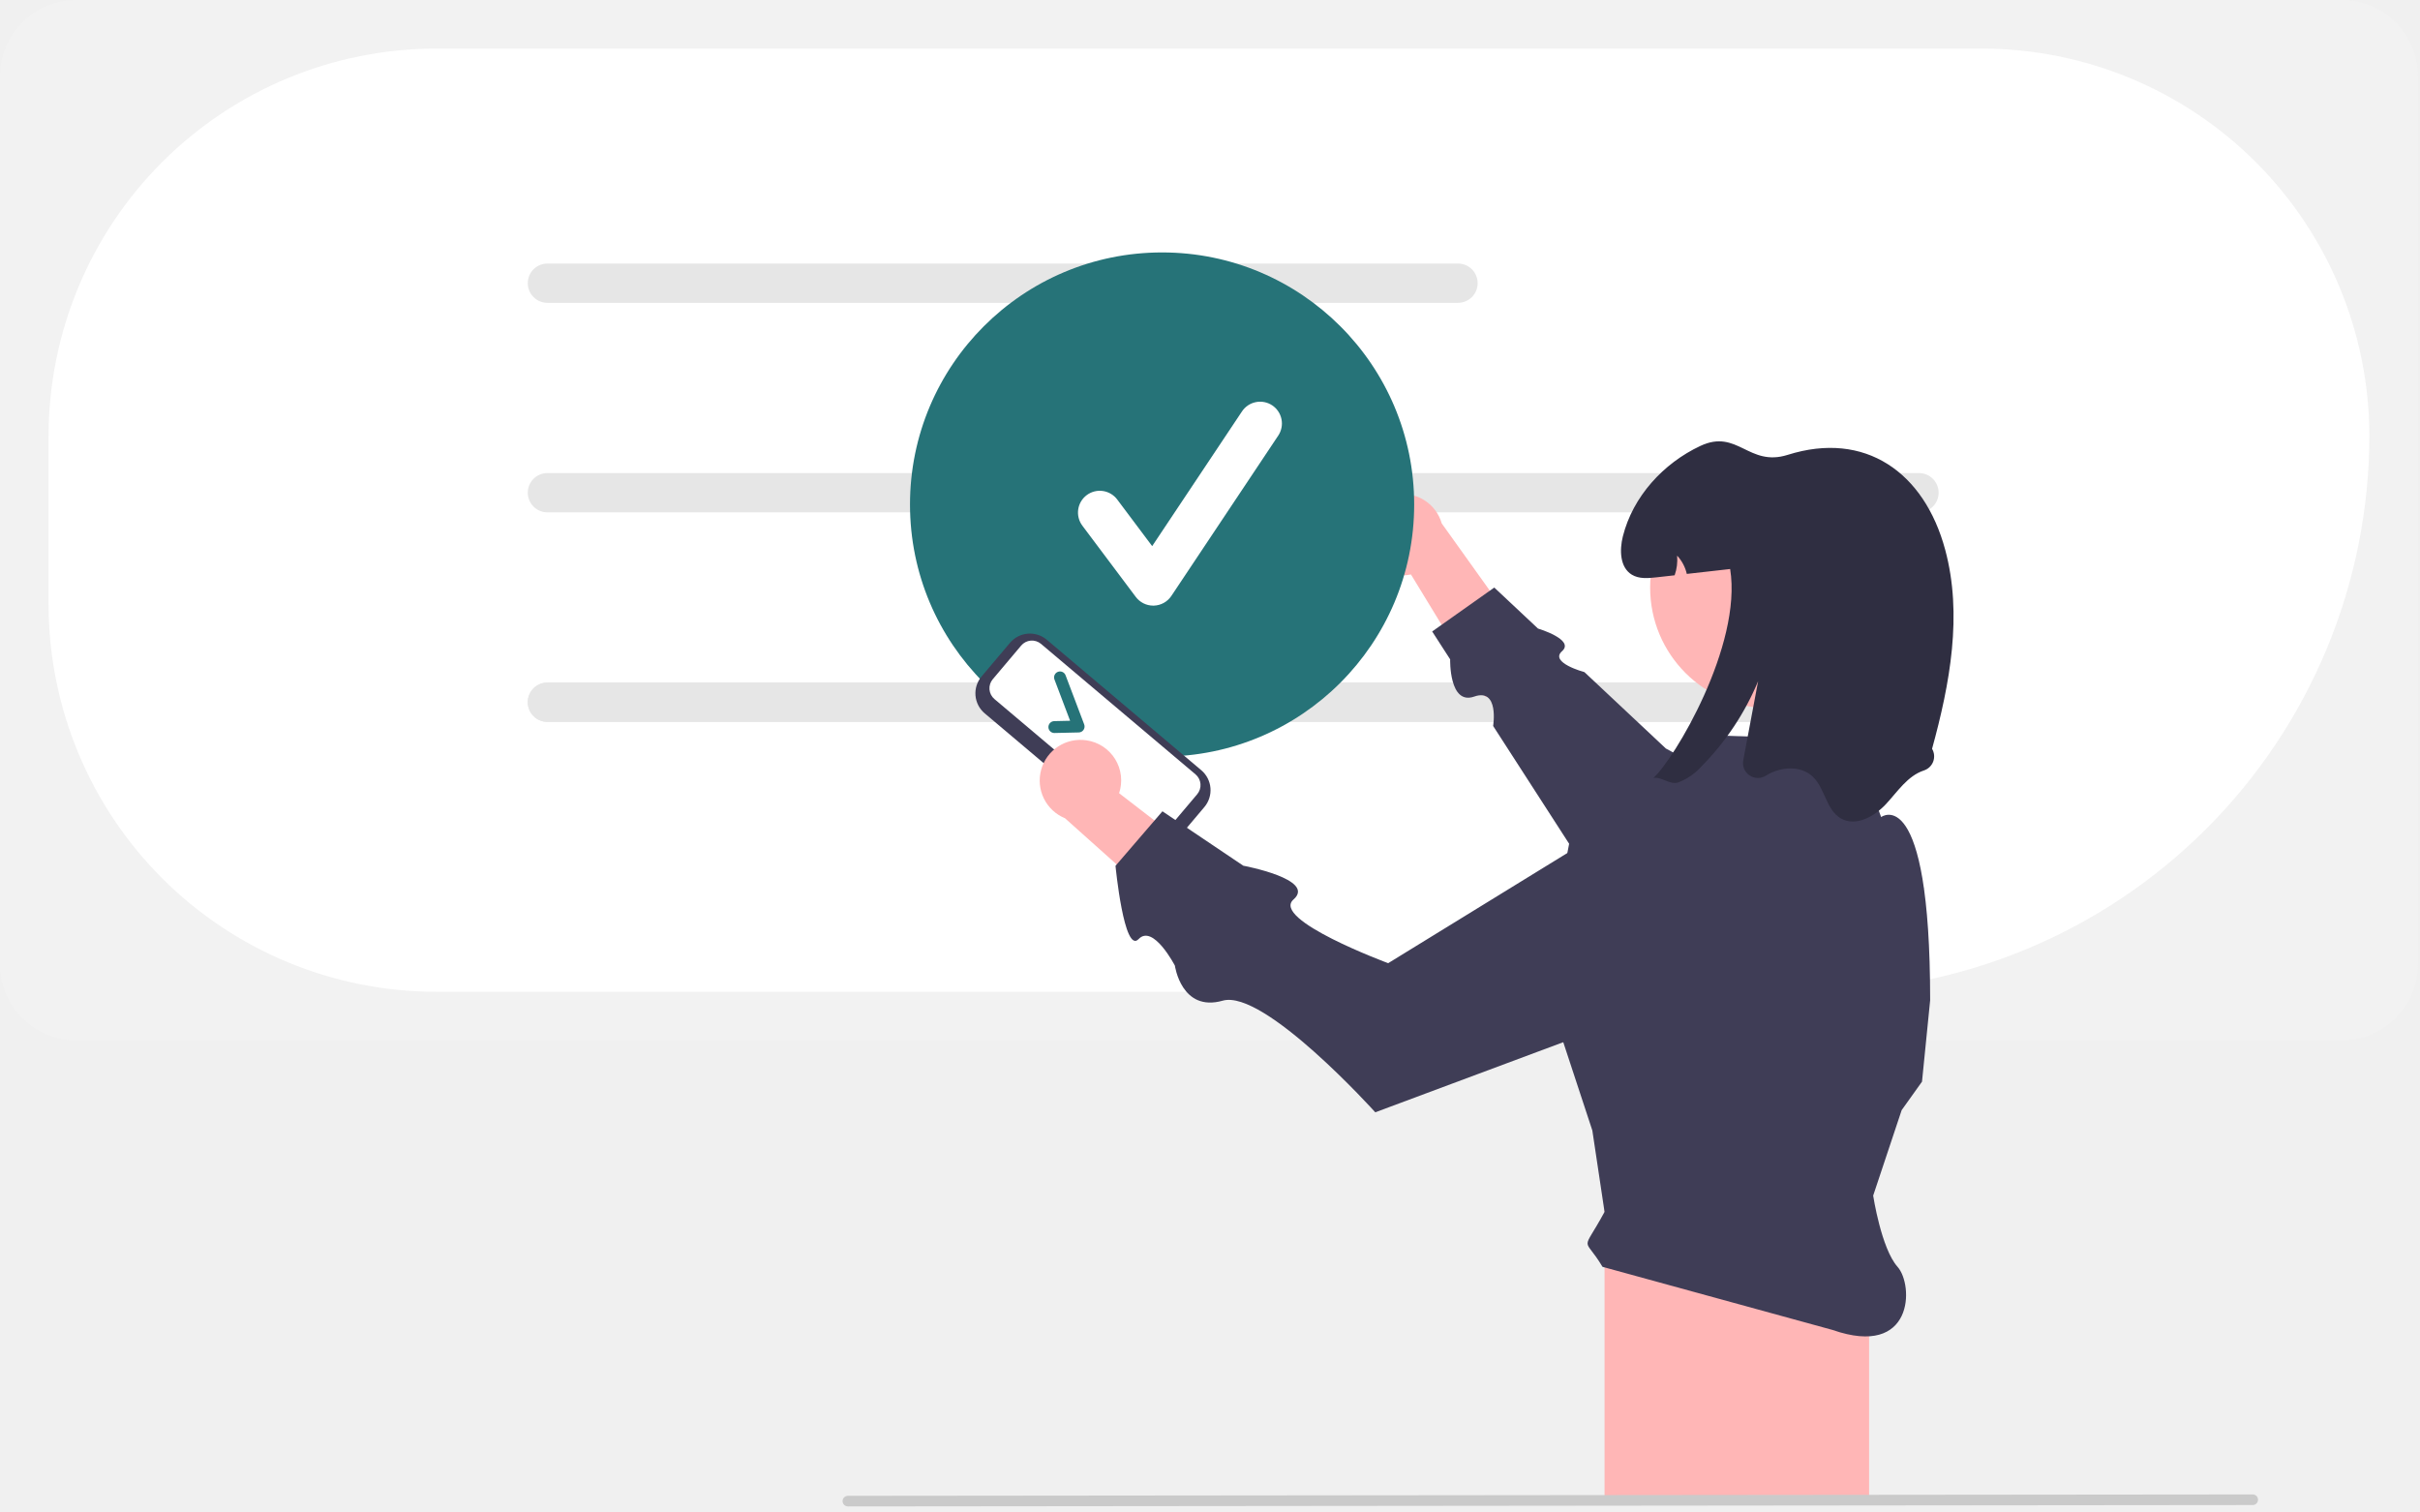
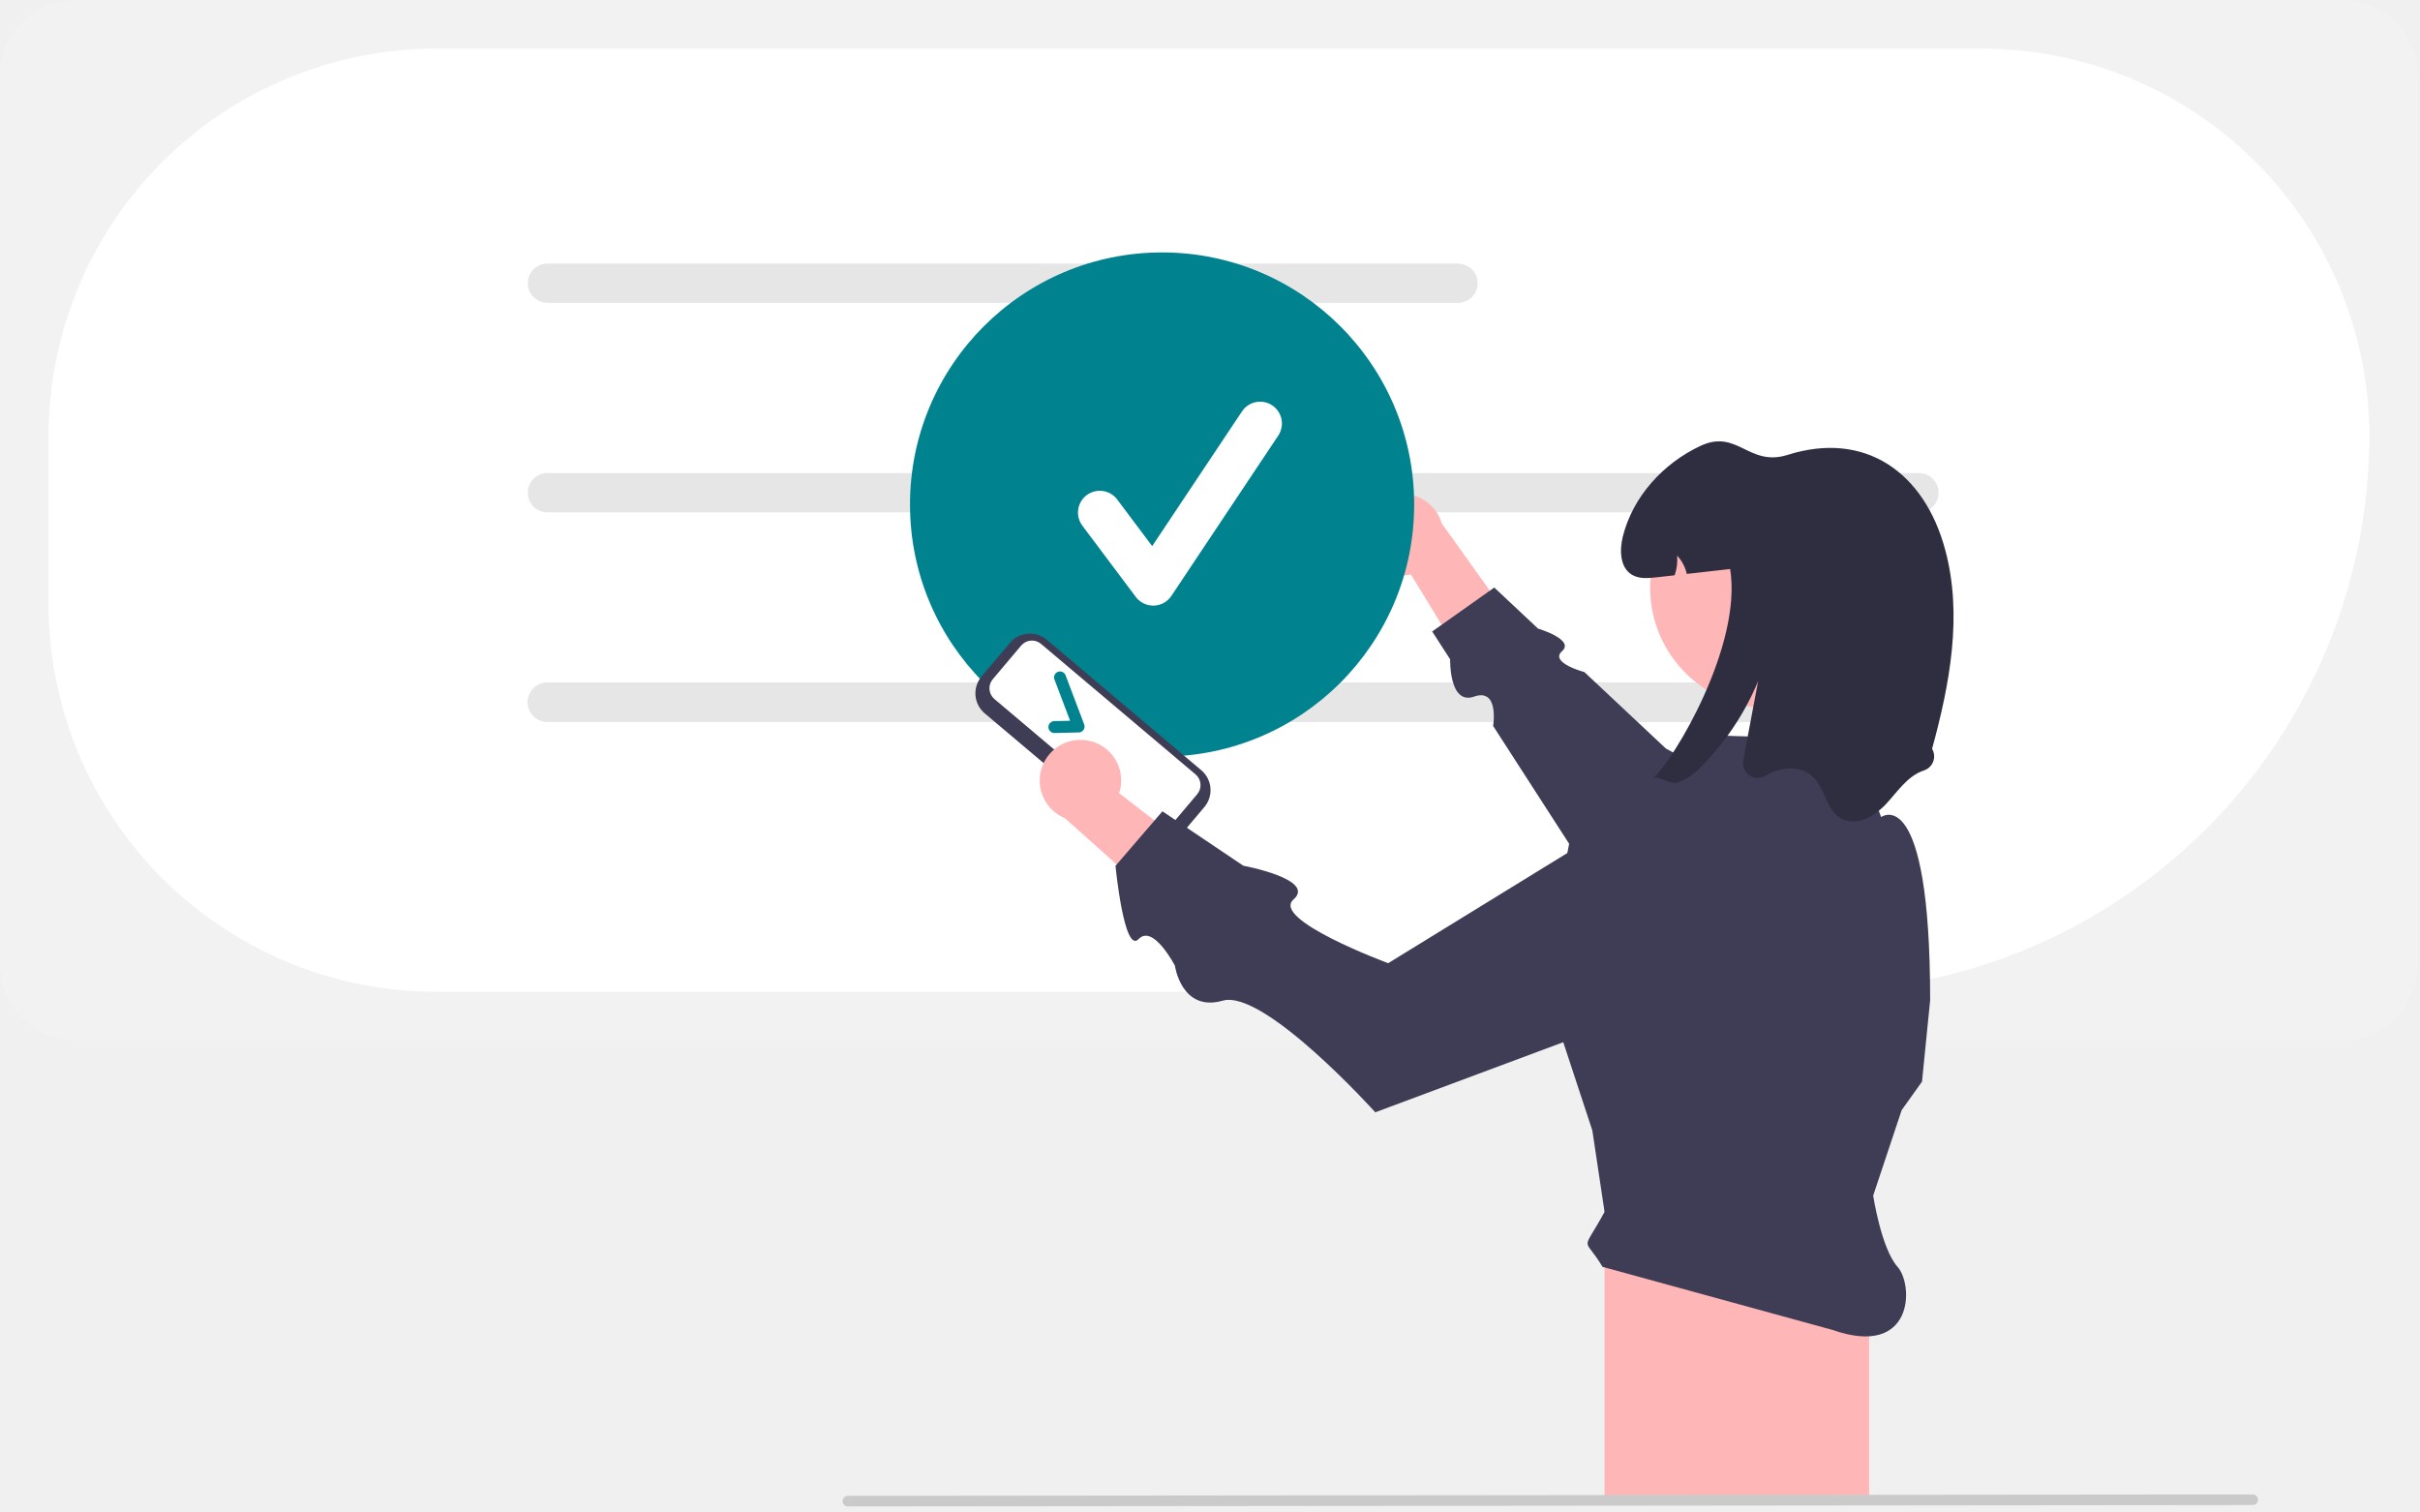
<svg xmlns="http://www.w3.org/2000/svg" width="245" height="153" viewBox="0 0 245 153" fill="none">
  <path d="M237.081 105.325H7.709C5.665 105.322 3.706 104.51 2.26 103.064C0.815 101.619 0.002 99.66 -4.57764e-05 97.616V7.709C0.002 5.665 0.815 3.706 2.26 2.26C3.706 0.815 5.665 0.002 7.709 -3.05176e-05H237.081C239.125 0.002 241.084 0.815 242.53 2.26C243.975 3.706 244.788 5.665 244.79 7.709V97.616C244.788 99.66 243.975 101.619 242.53 103.064C241.084 104.51 239.125 105.322 237.081 105.325Z" fill="#F2F2F2" />
  <path d="M183.587 100.408H44.118C33.725 100.397 23.761 96.263 16.412 88.914C9.063 81.565 4.929 71.601 4.918 61.208V44.121C4.929 33.728 9.063 23.764 16.412 16.415C23.761 9.066 33.725 4.932 44.118 4.92H200.673C211.066 4.932 221.03 9.066 228.379 16.415C235.728 23.764 239.862 33.728 239.874 44.121C239.857 59.044 233.921 73.351 223.369 83.904C212.817 94.456 198.51 100.391 183.587 100.408Z" fill="white" />
  <path d="M147.609 30.658H55.419C54.892 30.658 54.386 30.448 54.013 30.076C53.64 29.703 53.431 29.197 53.431 28.67C53.431 28.143 53.64 27.637 54.013 27.264C54.386 26.891 54.892 26.682 55.419 26.682H147.609C148.137 26.682 148.642 26.891 149.015 27.264C149.388 27.637 149.597 28.143 149.597 28.67C149.597 29.197 149.388 29.703 149.015 30.076C148.642 30.448 148.137 30.658 147.609 30.658Z" fill="#E6E6E6" />
  <path d="M194.278 51.87H55.419C54.892 51.87 54.386 51.66 54.013 51.287C53.64 50.914 53.431 50.409 53.431 49.882C53.431 49.354 53.64 48.849 54.013 48.476C54.386 48.103 54.892 47.893 55.419 47.893H194.278C194.805 47.893 195.311 48.103 195.684 48.476C196.056 48.849 196.266 49.354 196.266 49.882C196.266 50.409 196.056 50.914 195.684 51.287C195.311 51.66 194.805 51.87 194.278 51.87Z" fill="#E6E6E6" />
  <path d="M194.278 73.081H55.419C54.892 73.081 54.386 72.872 54.013 72.499C53.64 72.126 53.431 71.62 53.431 71.093C53.431 70.566 53.64 70.06 54.013 69.687C54.386 69.314 54.892 69.105 55.419 69.105H194.278C194.805 69.105 195.311 69.314 195.684 69.687C196.056 70.06 196.266 70.566 196.266 71.093C196.266 71.62 196.056 72.126 195.684 72.499C195.311 72.872 194.805 73.081 194.278 73.081Z" fill="#E6E6E6" />
  <path d="M194.278 73.081H55.419C54.892 73.081 54.386 72.872 54.013 72.499C53.64 72.126 53.431 71.62 53.431 71.093C53.431 70.566 53.64 70.06 54.013 69.687C54.386 69.314 54.892 69.105 55.419 69.105H194.278C194.805 69.105 195.311 69.314 195.684 69.687C196.056 70.06 196.266 70.566 196.266 71.093C196.266 71.62 196.056 72.126 195.684 72.499C195.311 72.872 194.805 73.081 194.278 73.081Z" fill="#E6E6E6" />
  <path d="M137.881 54.304C137.903 54.903 138.056 55.49 138.33 56.023C138.603 56.556 138.99 57.023 139.463 57.391C139.937 57.758 140.485 58.017 141.069 58.15C141.653 58.283 142.26 58.286 142.845 58.159L150.427 70.597L153.654 63.75L145.96 52.988C145.681 52.018 145.057 51.184 144.204 50.644C143.352 50.104 142.331 49.896 141.336 50.058C140.34 50.22 139.438 50.742 138.801 51.525C138.165 52.307 137.837 53.296 137.881 54.304Z" fill="#FFB6B6" />
  <path d="M194.777 89.951L168.649 75.778L160.408 68.046C160.408 68.046 156.825 67.087 158.144 65.922C159.462 64.757 155.704 63.633 155.704 63.633L151.28 59.483L144.993 63.931L146.813 66.751C146.813 66.751 146.688 71.42 149.245 70.522C151.803 69.624 151.164 73.496 151.164 73.496L166.431 97.161L194.777 89.951Z" fill="#3F3D56" />
-   <path d="M117.649 76.598C131.744 76.598 143.171 65.172 143.171 51.077C143.171 36.982 131.744 25.556 117.649 25.556C103.554 25.556 92.128 36.982 92.128 51.077C92.128 65.172 103.554 76.598 117.649 76.598Z" fill="#267378" />
+   <path d="M117.649 76.598C131.744 76.598 143.171 65.172 143.171 51.077C143.171 36.982 131.744 25.556 117.649 25.556C103.554 25.556 92.128 36.982 92.128 51.077C92.128 65.172 103.554 76.598 117.649 76.598Z" fill="#00838f" />
  <path d="M189.228 121.044H162.444V151.536H189.228V121.044Z" fill="#FFB6B6" />
  <path d="M189.64 121.044L192.524 112.391L194.584 109.506L195.408 101.265C195.408 79.014 190.445 82.72 190.445 82.72L187.579 74.894L174.394 74.482L165.947 82.517L158.942 84.989L156.199 99.242L161.208 114.451L162.444 122.692C160.086 127.045 160.286 124.986 162.238 128.255L185.519 134.642C193.76 137.526 193.76 130.109 192.108 128.255C190.455 126.401 189.64 121.044 189.64 121.044Z" fill="#3F3D56" />
  <path d="M179.283 71.716C186.034 71.716 191.507 66.243 191.507 59.492C191.507 52.741 186.034 47.269 179.283 47.269C172.532 47.269 167.06 52.741 167.06 59.492C167.06 66.243 172.532 71.716 179.283 71.716Z" fill="#FFB6B6" />
  <path d="M195.602 75.809C195.717 76.003 195.787 76.221 195.806 76.446C195.826 76.671 195.794 76.897 195.714 77.109C195.633 77.32 195.506 77.51 195.342 77.665C195.178 77.82 194.981 77.936 194.766 78.005C193.126 78.549 192.116 80.135 190.938 81.404C189.763 82.669 187.872 83.72 186.372 82.859C184.876 82.002 184.773 79.814 183.521 78.627C182.301 77.473 180.274 77.614 178.84 78.491L178.797 78.517C178.549 78.679 178.26 78.764 177.965 78.763C177.669 78.761 177.381 78.674 177.134 78.51C176.888 78.346 176.696 78.114 176.58 77.842C176.465 77.57 176.431 77.27 176.485 76.98C176.987 74.308 177.489 71.636 177.991 68.965C176.672 72.142 174.757 75.037 172.35 77.494C171.687 78.259 170.847 78.851 169.902 79.216C169.045 79.488 168.213 78.602 167.381 78.763C169.449 76.954 176.405 65.359 175.16 57.608C173.697 57.773 172.235 57.938 170.772 58.103C170.614 57.41 170.275 56.772 169.791 56.253C169.85 56.926 169.765 57.605 169.54 58.243C168.93 58.313 168.316 58.379 167.706 58.449C166.857 58.544 165.934 58.626 165.205 58.181C163.989 57.439 163.952 55.684 164.298 54.3C165.312 50.274 168.386 46.907 172.148 45.144C175.91 43.384 177.023 47.303 180.987 46.05C188.816 43.578 194.815 47.806 196.929 55.651C198.705 62.231 197.415 69.216 195.602 75.809Z" fill="#2F2E41" />
  <path d="M228.068 152.372L85.837 152.511C85.695 152.51 85.559 152.453 85.459 152.352C85.359 152.252 85.303 152.116 85.303 151.974C85.303 151.832 85.359 151.695 85.459 151.595C85.559 151.494 85.695 151.437 85.837 151.437L228.068 151.298C228.21 151.299 228.346 151.356 228.446 151.456C228.546 151.557 228.602 151.693 228.602 151.835C228.602 151.977 228.546 152.113 228.446 152.214C228.346 152.314 228.21 152.371 228.068 152.372Z" fill="#CACACA" />
  <path d="M115.33 85.426L99.685 72.215C99.15 71.762 98.817 71.116 98.758 70.418C98.699 69.719 98.919 69.026 99.371 68.491L102.25 65.081C102.703 64.546 103.349 64.213 104.047 64.154C104.745 64.095 105.438 64.316 105.974 64.767L121.619 77.979C122.154 78.431 122.487 79.078 122.546 79.776C122.605 80.474 122.384 81.167 121.933 81.703L119.053 85.112C118.601 85.647 117.954 85.981 117.256 86.04C116.558 86.098 115.865 85.878 115.33 85.426Z" fill="#3F3D56" />
  <path d="M100.506 68.766C100.262 69.054 100.144 69.428 100.175 69.804C100.207 70.18 100.387 70.528 100.675 70.772L116.32 83.984C116.608 84.227 116.982 84.346 117.358 84.314C117.734 84.283 118.082 84.103 118.326 83.815L121.206 80.405C121.449 80.117 121.568 79.743 121.536 79.367C121.504 78.991 121.325 78.642 121.037 78.399L105.392 65.187C105.103 64.943 104.73 64.825 104.353 64.856C103.977 64.888 103.629 65.068 103.385 65.356L100.506 68.766Z" fill="white" />
-   <path d="M109.69 73.902C109.636 73.978 109.565 74.04 109.482 74.084C109.399 74.127 109.308 74.151 109.215 74.153L106.756 74.21C106.677 74.211 106.599 74.198 106.525 74.169C106.452 74.141 106.384 74.098 106.327 74.043C106.27 73.989 106.224 73.923 106.192 73.851C106.16 73.779 106.143 73.701 106.141 73.622C106.139 73.543 106.153 73.465 106.182 73.391C106.21 73.317 106.253 73.25 106.308 73.193C106.362 73.136 106.428 73.09 106.5 73.058C106.572 73.026 106.65 73.009 106.729 73.007L108.337 72.97L106.753 68.791C106.697 68.642 106.702 68.477 106.768 68.332C106.834 68.186 106.954 68.073 107.103 68.017C107.252 67.96 107.417 67.965 107.563 68.031C107.708 68.096 107.821 68.216 107.878 68.365L109.763 73.339C109.797 73.429 109.809 73.525 109.798 73.621C109.787 73.716 109.753 73.808 109.7 73.888L109.69 73.902Z" fill="#267378" />
+   <path d="M109.69 73.902C109.636 73.978 109.565 74.04 109.482 74.084C109.399 74.127 109.308 74.151 109.215 74.153L106.756 74.21C106.677 74.211 106.599 74.198 106.525 74.169C106.452 74.141 106.384 74.098 106.327 74.043C106.27 73.989 106.224 73.923 106.192 73.851C106.16 73.779 106.143 73.701 106.141 73.622C106.139 73.543 106.153 73.465 106.182 73.391C106.21 73.317 106.253 73.25 106.308 73.193C106.362 73.136 106.428 73.09 106.5 73.058C106.572 73.026 106.65 73.009 106.729 73.007L108.337 72.97L106.753 68.791C106.697 68.642 106.702 68.477 106.768 68.332C106.834 68.186 106.954 68.073 107.103 68.017C107.252 67.96 107.417 67.965 107.563 68.031C107.708 68.096 107.821 68.216 107.878 68.365L109.763 73.339C109.797 73.429 109.809 73.525 109.798 73.621C109.787 73.716 109.753 73.808 109.7 73.888L109.69 73.902Z" fill="#00838f" />
  <path d="M110.005 74.952C110.598 75.039 111.165 75.255 111.665 75.585C112.166 75.914 112.588 76.35 112.902 76.86C113.215 77.371 113.414 77.944 113.482 78.539C113.55 79.135 113.487 79.738 113.298 80.306L124.837 89.195L117.68 91.658L107.819 82.839C106.885 82.457 106.124 81.746 105.68 80.84C105.236 79.934 105.139 78.897 105.409 77.924C105.678 76.952 106.295 76.112 107.142 75.565C107.989 75.017 109.008 74.799 110.005 74.952Z" fill="#FFB6B6" />
  <path d="M170.084 79.347L140.539 97.513C140.539 97.513 128.626 93.105 130.954 91.065C133.282 89.024 125.871 87.645 125.871 87.645L117.684 82.137L112.933 87.658C112.933 87.658 113.798 96.627 115.271 95.074C116.744 93.521 118.946 97.763 118.946 97.763C118.946 97.763 119.596 102.5 123.789 101.308C127.982 100.116 139.233 112.61 139.233 112.61L175.595 99.049L170.084 79.347Z" fill="#3F3D56" />
  <path d="M116.752 61.314C116.409 61.314 116.072 61.235 115.765 61.081C115.459 60.928 115.193 60.706 114.987 60.432L109.576 53.217C109.402 52.985 109.276 52.721 109.204 52.44C109.132 52.16 109.116 51.868 109.157 51.581C109.198 51.294 109.295 51.018 109.442 50.769C109.59 50.519 109.785 50.302 110.017 50.128C110.485 49.777 111.074 49.626 111.653 49.709C111.94 49.75 112.216 49.847 112.465 49.994C112.714 50.142 112.932 50.337 113.106 50.569L116.646 55.289L125.739 41.65C126.063 41.163 126.568 40.825 127.142 40.711C127.716 40.596 128.312 40.714 128.799 41.038C129.285 41.363 129.623 41.868 129.738 42.441C129.853 43.015 129.735 43.611 129.41 44.098L118.588 60.332C118.392 60.625 118.129 60.868 117.82 61.039C117.511 61.209 117.166 61.304 116.813 61.314C116.793 61.314 116.772 61.314 116.752 61.314Z" fill="white" />
</svg>
